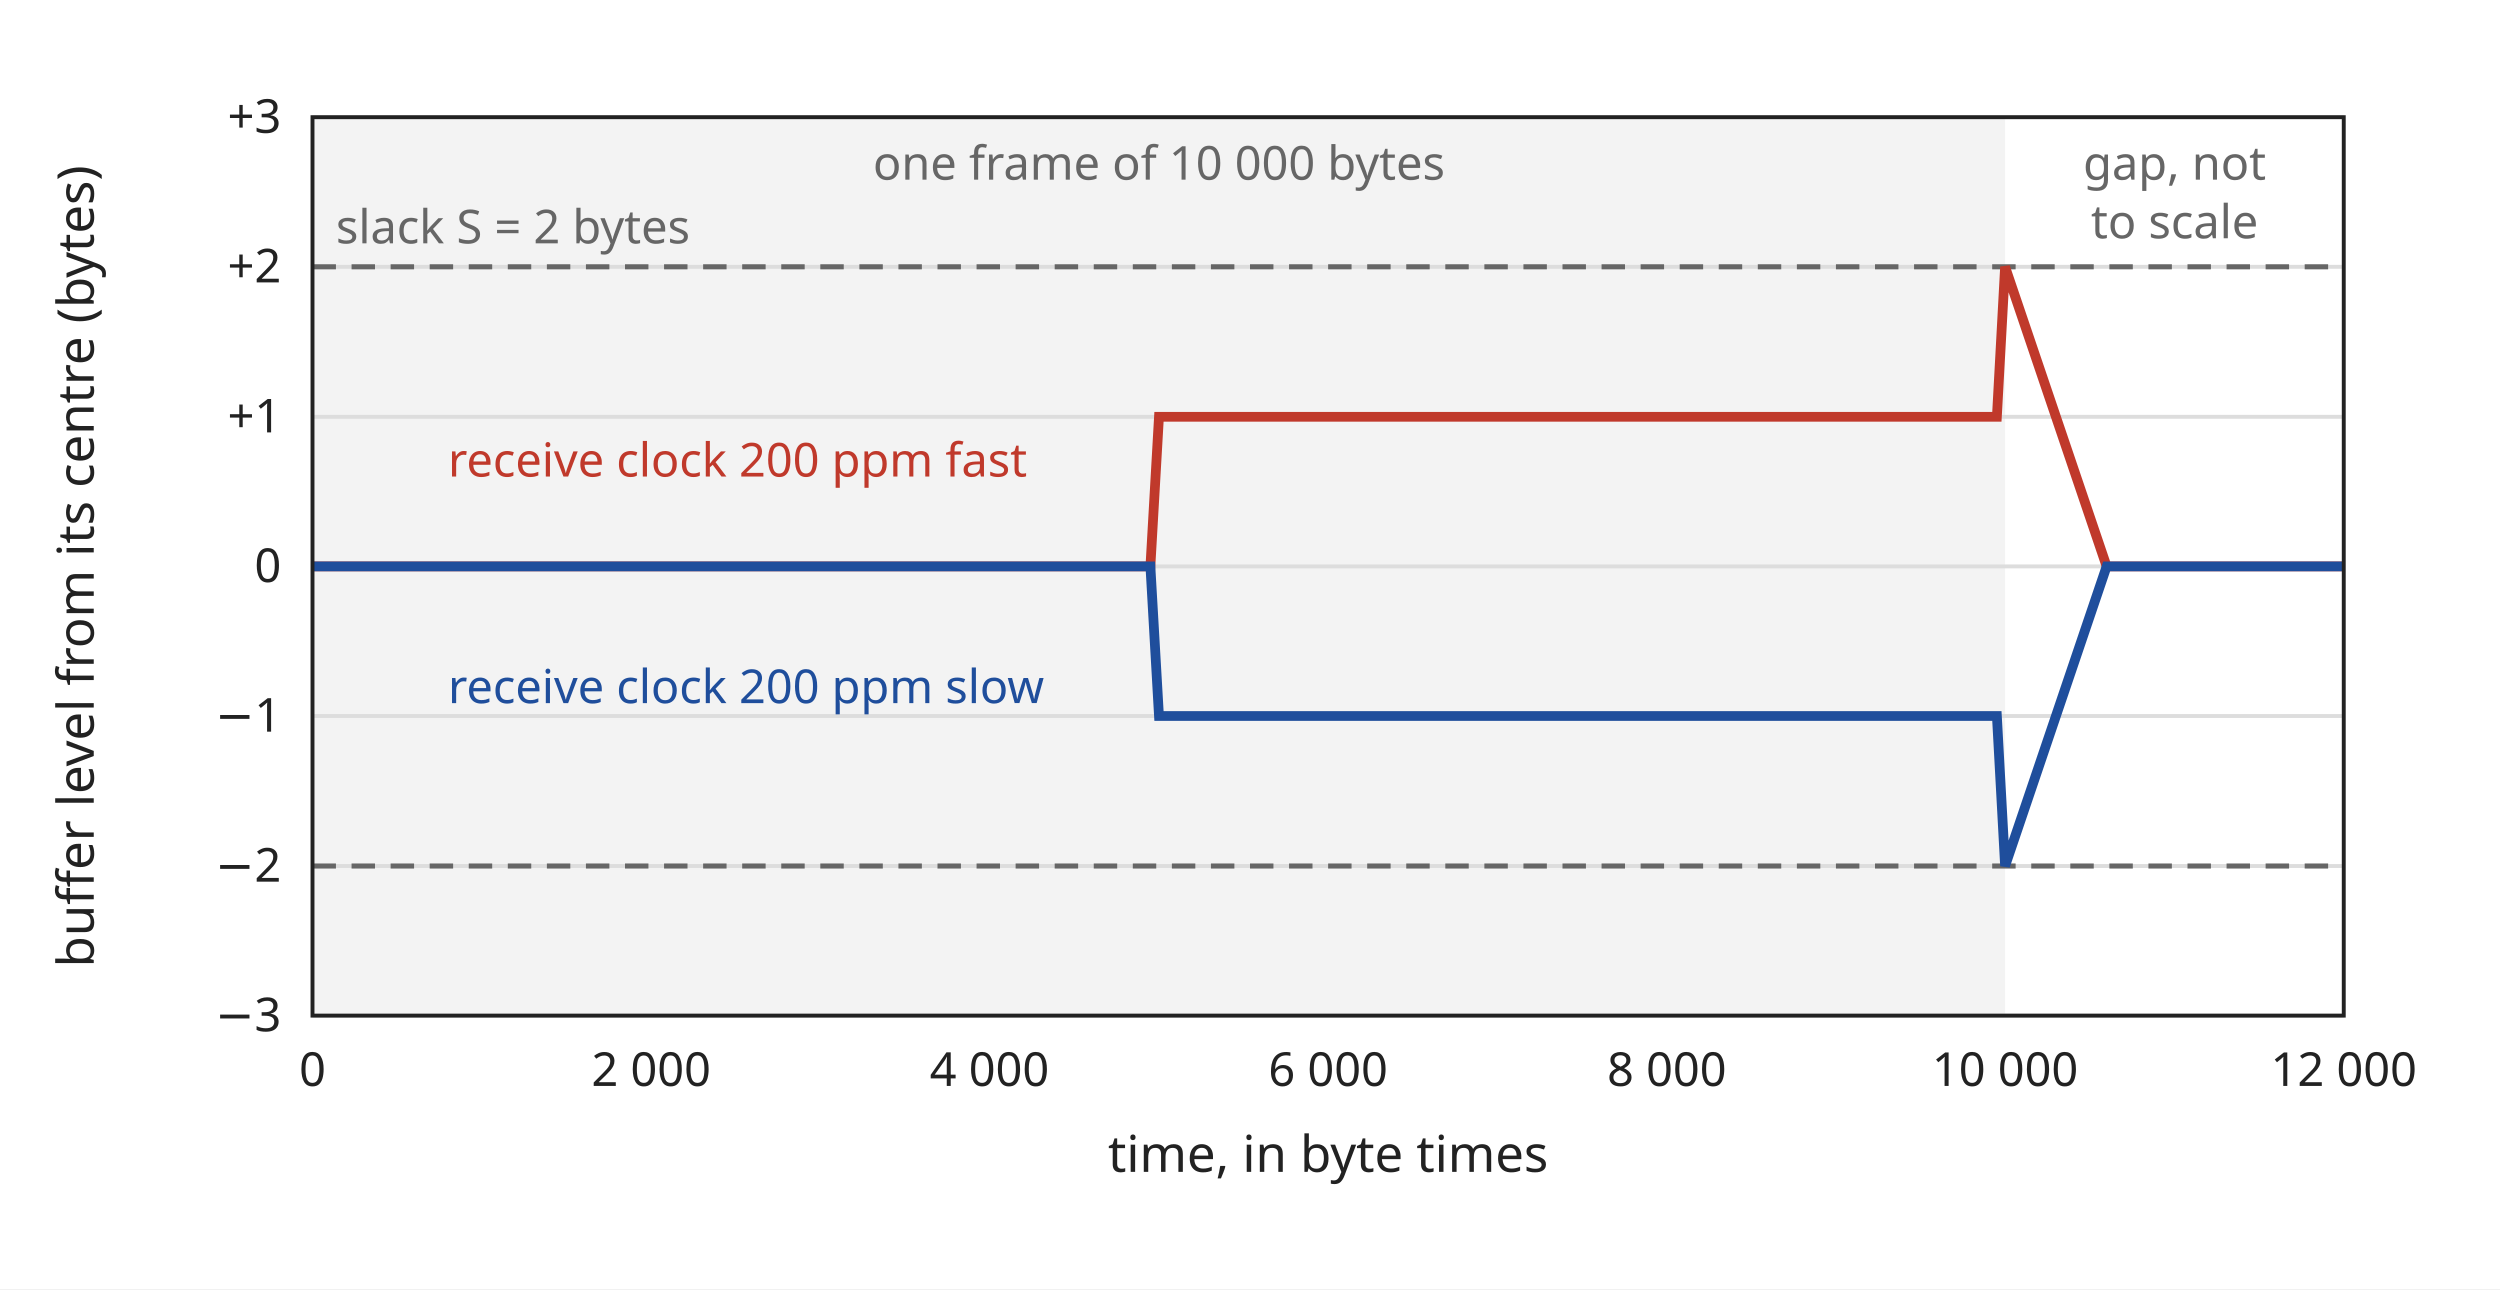
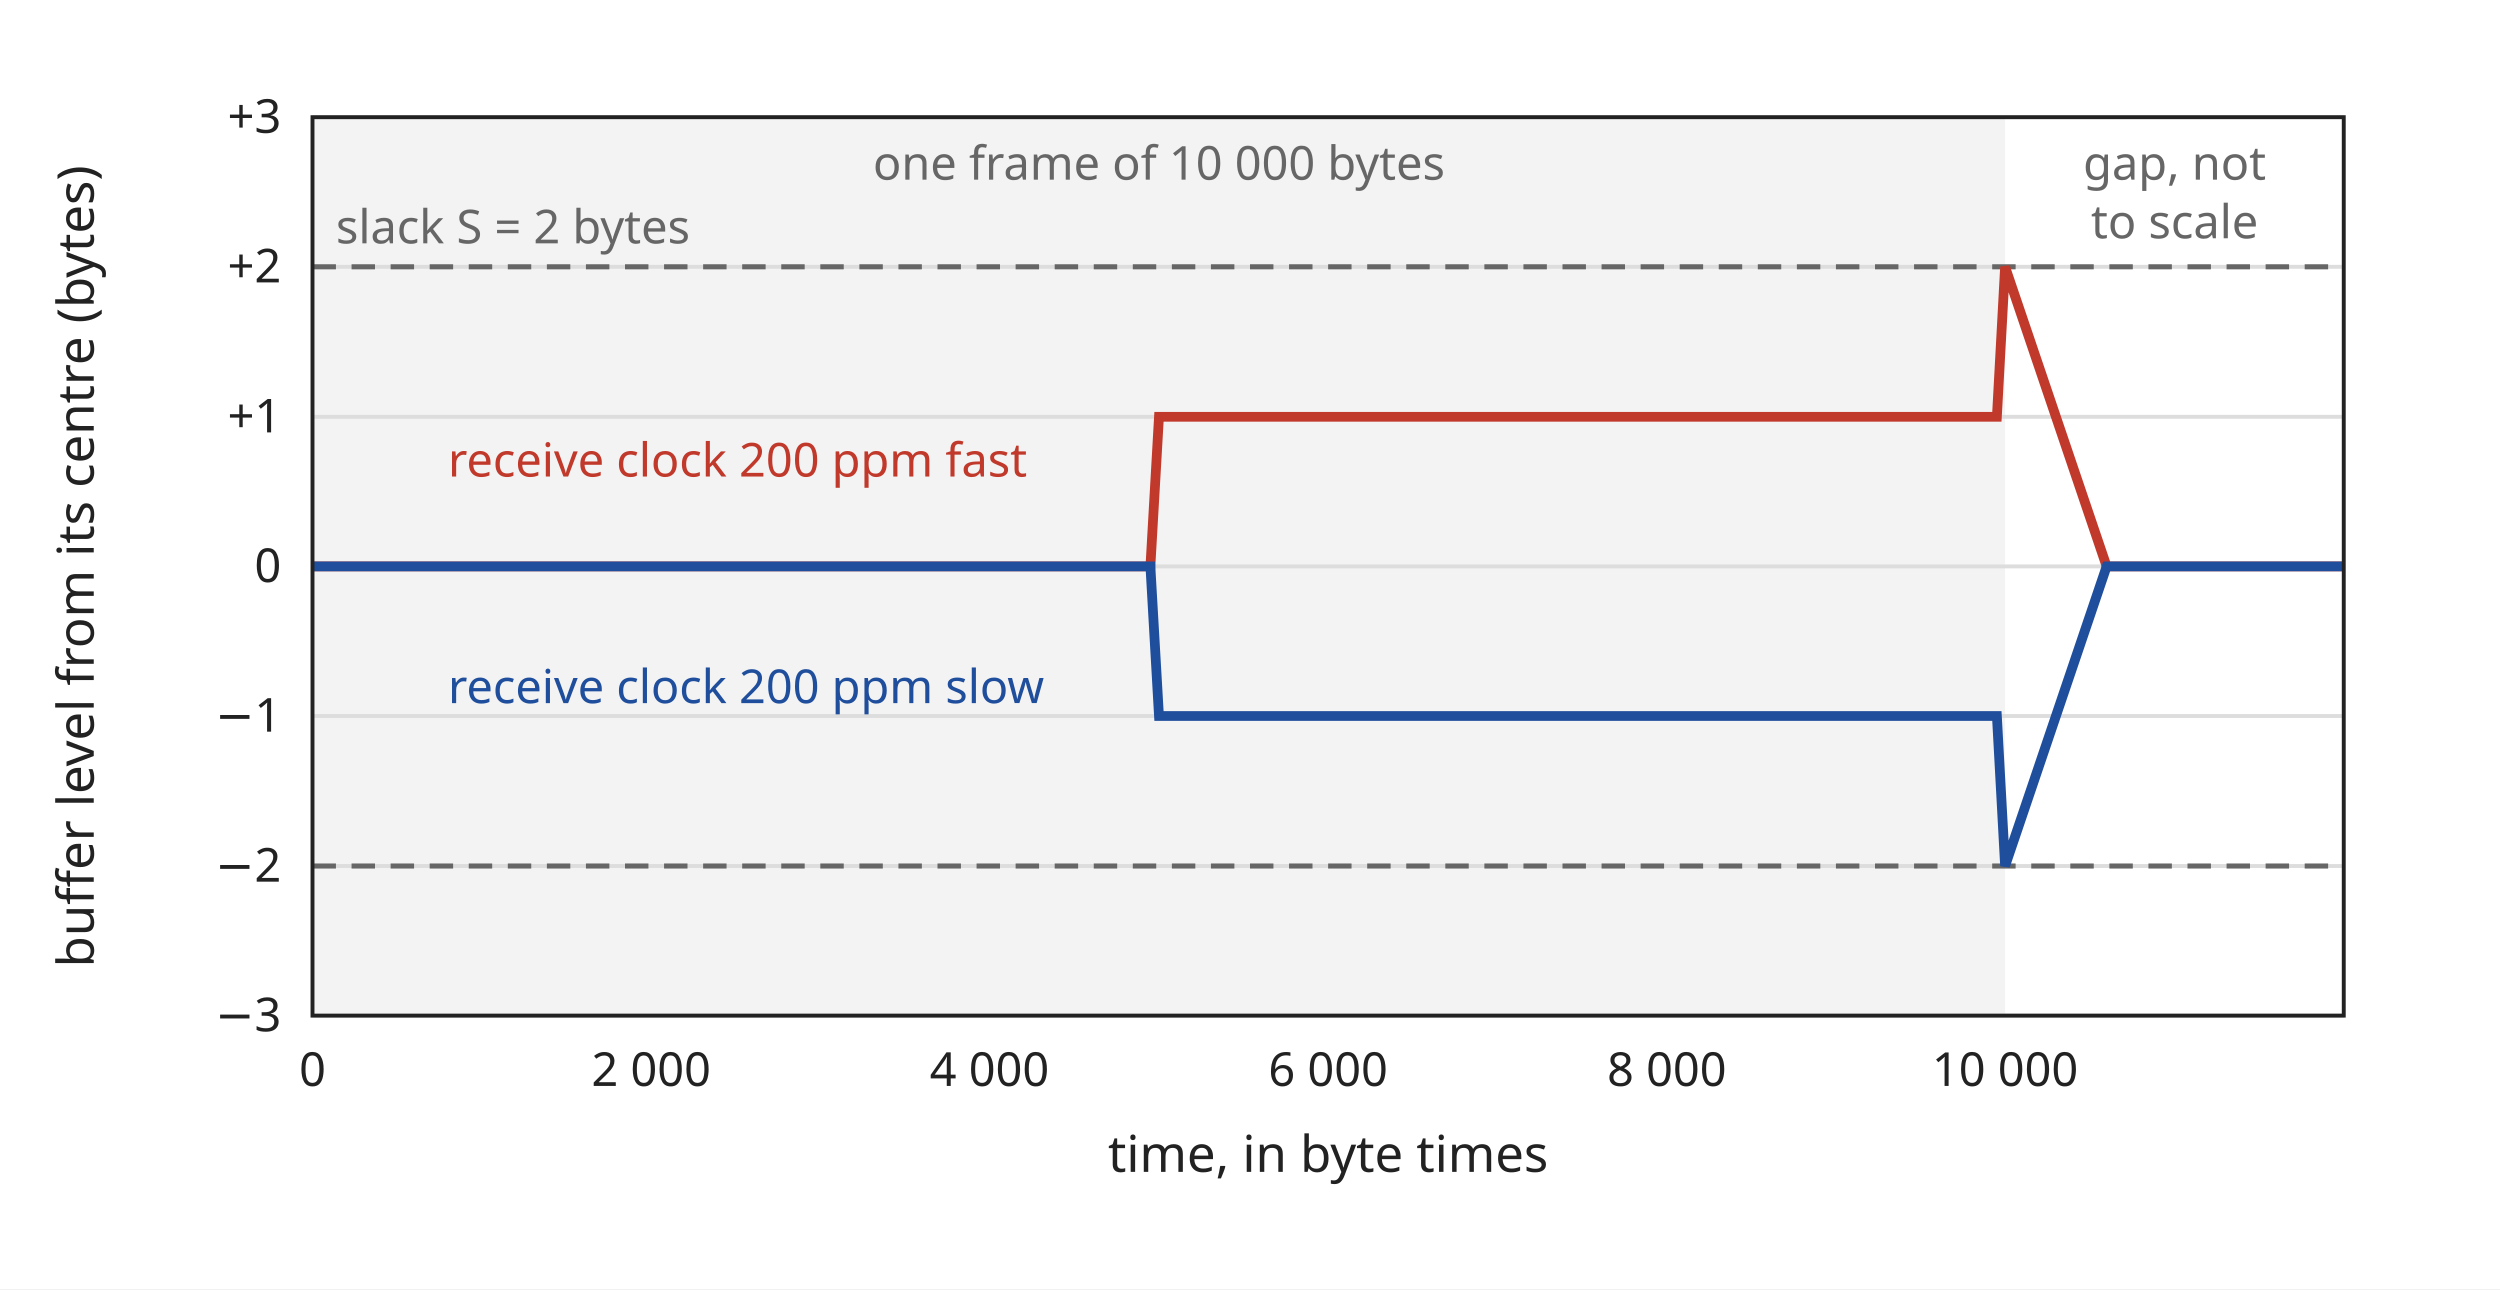
<svg xmlns="http://www.w3.org/2000/svg" width="640" height="330" viewBox="0 0 640 330" font-family="sans-serif" font-size="13">
  <rect width="640" height="330" fill="white" />
  <rect x="80.0" y="30.0" width="433.3" height="230.0" fill="#f3f3f3" stroke="none" />
  <text x="296.7" y="46.0" text-anchor="middle" font-size="12" fill="#666666" font-weight="normal">one frame of 10 000 bytes</text>
  <text x="556.7" y="46.0" text-anchor="middle" font-size="12" fill="#666666" font-weight="normal">gap, not</text>
  <text x="556.7" y="61.0" text-anchor="middle" font-size="12" fill="#666666" font-weight="normal">to scale</text>
  <line x1="80.0" y1="260.0" x2="600.0" y2="260.0" stroke="#dddddd" stroke-width="1.0" />
  <text x="72.0" y="264.0" text-anchor="end" font-size="12" fill="#222222" font-weight="normal">−3</text>
  <line x1="80.0" y1="221.7" x2="600.0" y2="221.7" stroke="#dddddd" stroke-width="1.0" />
  <text x="72.0" y="225.7" text-anchor="end" font-size="12" fill="#222222" font-weight="normal">−2</text>
  <line x1="80.0" y1="183.3" x2="600.0" y2="183.3" stroke="#dddddd" stroke-width="1.0" />
  <text x="72.0" y="187.3" text-anchor="end" font-size="12" fill="#222222" font-weight="normal">−1</text>
  <line x1="80.0" y1="145.0" x2="600.0" y2="145.0" stroke="#dddddd" stroke-width="1.0" />
  <text x="72.0" y="149.0" text-anchor="end" font-size="12" fill="#222222" font-weight="normal">0</text>
  <line x1="80.0" y1="106.7" x2="600.0" y2="106.7" stroke="#dddddd" stroke-width="1.0" />
  <text x="72.0" y="110.7" text-anchor="end" font-size="12" fill="#222222" font-weight="normal">+1</text>
  <line x1="80.0" y1="68.3" x2="600.0" y2="68.3" stroke="#dddddd" stroke-width="1.0" />
  <text x="72.0" y="72.3" text-anchor="end" font-size="12" fill="#222222" font-weight="normal">+2</text>
  <line x1="80.0" y1="30.0" x2="600.0" y2="30.0" stroke="#dddddd" stroke-width="1.0" />
  <text x="72.0" y="34.0" text-anchor="end" font-size="12" fill="#222222" font-weight="normal">+3</text>
  <text x="80.0" y="278.0" text-anchor="middle" font-size="12" fill="#222222" font-weight="normal">0</text>
  <text x="166.7" y="278.0" text-anchor="middle" font-size="12" fill="#222222" font-weight="normal">2 000</text>
  <text x="253.3" y="278.0" text-anchor="middle" font-size="12" fill="#222222" font-weight="normal">4 000</text>
  <text x="340.0" y="278.0" text-anchor="middle" font-size="12" fill="#222222" font-weight="normal">6 000</text>
  <text x="426.7" y="278.0" text-anchor="middle" font-size="12" fill="#222222" font-weight="normal">8 000</text>
  <text x="513.3" y="278.0" text-anchor="middle" font-size="12" fill="#222222" font-weight="normal">10 000</text>
-   <text x="600.0" y="278.0" text-anchor="middle" font-size="12" fill="#222222" font-weight="normal">12 000</text>
  <line x1="80.0" y1="68.3" x2="600.0" y2="68.3" stroke="#666666" stroke-width="1.3" stroke-dasharray="6 4" />
  <line x1="80.0" y1="221.7" x2="600.0" y2="221.7" stroke="#666666" stroke-width="1.3" stroke-dasharray="6 4" />
  <text x="86.0" y="62.3" text-anchor="start" font-size="12" fill="#666666" font-weight="normal">slack S = 2 bytes</text>
  <polyline points="80.0,145.0 82.2,145.0 84.3,145.0 86.5,145.0 88.7,145.0 90.8,145.0 93.0,145.0 95.2,145.0 97.3,145.0 99.5,145.0 101.7,145.0 103.8,145.0 106.0,145.0 108.2,145.0 110.3,145.0 112.5,145.0 114.7,145.0 116.8,145.0 119.0,145.0 121.2,145.0 123.3,145.0 125.5,145.0 127.7,145.0 129.8,145.0 132.0,145.0 134.2,145.0 136.3,145.0 138.5,145.0 140.7,145.0 142.8,145.0 145.0,145.0 147.2,145.0 149.3,145.0 151.5,145.0 153.7,145.0 155.8,145.0 158.0,145.0 160.2,145.0 162.3,145.0 164.5,145.0 166.7,145.0 168.8,145.0 171.0,145.0 173.2,145.0 175.3,145.0 177.5,145.0 179.7,145.0 181.8,145.0 184.0,145.0 186.2,145.0 188.3,145.0 190.5,145.0 192.7,145.0 194.8,145.0 197.0,145.0 199.2,145.0 201.3,145.0 203.5,145.0 205.7,145.0 207.8,145.0 210.0,145.0 212.2,145.0 214.3,145.0 216.5,145.0 218.7,145.0 220.8,145.0 223.0,145.0 225.2,145.0 227.3,145.0 229.5,145.0 231.7,145.0 233.8,145.0 236.0,145.0 238.2,145.0 240.3,145.0 242.5,145.0 244.7,145.0 246.8,145.0 249.0,145.0 251.2,145.0 253.3,145.0 255.5,145.0 257.7,145.0 259.8,145.0 262.0,145.0 264.2,145.0 266.3,145.0 268.5,145.0 270.7,145.0 272.8,145.0 275.0,145.0 277.2,145.0 279.3,145.0 281.5,145.0 283.7,145.0 285.8,145.0 288.0,145.0 290.2,145.0 292.3,145.0 294.5,145.0 296.7,106.7 298.8,106.7 301.0,106.7 303.2,106.7 305.3,106.7 307.5,106.7 309.7,106.7 311.8,106.7 314.0,106.7 316.2,106.7 318.3,106.7 320.5,106.7 322.7,106.7 324.8,106.7 327.0,106.7 329.2,106.7 331.3,106.7 333.5,106.7 335.7,106.7 337.8,106.7 340.0,106.7 342.2,106.7 344.3,106.7 346.5,106.7 348.7,106.7 350.8,106.7 353.0,106.7 355.2,106.7 357.3,106.7 359.5,106.7 361.7,106.7 363.8,106.7 366.0,106.7 368.2,106.7 370.3,106.7 372.5,106.7 374.7,106.7 376.8,106.7 379.0,106.7 381.2,106.7 383.3,106.7 385.5,106.7 387.7,106.7 389.8,106.7 392.0,106.7 394.2,106.7 396.3,106.7 398.5,106.7 400.7,106.7 402.8,106.7 405.0,106.7 407.2,106.7 409.3,106.7 411.5,106.7 413.7,106.7 415.8,106.7 418.0,106.7 420.2,106.7 422.3,106.7 424.5,106.7 426.7,106.7 428.8,106.7 431.0,106.7 433.2,106.7 435.3,106.7 437.5,106.7 439.7,106.7 441.8,106.7 444.0,106.7 446.2,106.7 448.3,106.7 450.5,106.7 452.7,106.7 454.8,106.7 457.0,106.7 459.2,106.7 461.3,106.7 463.5,106.7 465.7,106.7 467.8,106.7 470.0,106.7 472.2,106.7 474.3,106.7 476.5,106.7 478.7,106.7 480.8,106.7 483.0,106.7 485.2,106.7 487.3,106.7 489.5,106.7 491.7,106.7 493.8,106.7 496.0,106.7 498.2,106.7 500.3,106.7 502.5,106.7 504.7,106.7 506.8,106.7 509.0,106.7 511.2,106.7 513.3,68.3 513.3,68.3 539.3,145.0 600.0,145.0" stroke="#c0392b" stroke-width="2.5" fill="none" />
  <text x="114.7" y="122.0" text-anchor="start" font-size="12" fill="#c0392b" font-weight="normal">receive clock 200 ppm fast</text>
  <polyline points="80.0,145.0 82.2,145.0 84.3,145.0 86.5,145.0 88.7,145.0 90.8,145.0 93.0,145.0 95.2,145.0 97.3,145.0 99.5,145.0 101.7,145.0 103.8,145.0 106.0,145.0 108.2,145.0 110.3,145.0 112.5,145.0 114.7,145.0 116.8,145.0 119.0,145.0 121.2,145.0 123.3,145.0 125.5,145.0 127.7,145.0 129.8,145.0 132.0,145.0 134.2,145.0 136.3,145.0 138.5,145.0 140.7,145.0 142.8,145.0 145.0,145.0 147.2,145.0 149.3,145.0 151.5,145.0 153.7,145.0 155.8,145.0 158.0,145.0 160.2,145.0 162.3,145.0 164.5,145.0 166.7,145.0 168.8,145.0 171.0,145.0 173.2,145.0 175.3,145.0 177.5,145.0 179.7,145.0 181.8,145.0 184.0,145.0 186.2,145.0 188.3,145.0 190.5,145.0 192.7,145.0 194.8,145.0 197.0,145.0 199.2,145.0 201.3,145.0 203.5,145.0 205.7,145.0 207.8,145.0 210.0,145.0 212.2,145.0 214.3,145.0 216.5,145.0 218.7,145.0 220.8,145.0 223.0,145.0 225.2,145.0 227.3,145.0 229.5,145.0 231.7,145.0 233.8,145.0 236.0,145.0 238.2,145.0 240.3,145.0 242.5,145.0 244.7,145.0 246.8,145.0 249.0,145.0 251.2,145.0 253.3,145.0 255.5,145.0 257.7,145.0 259.8,145.0 262.0,145.0 264.2,145.0 266.3,145.0 268.5,145.0 270.7,145.0 272.8,145.0 275.0,145.0 277.2,145.0 279.3,145.0 281.5,145.0 283.7,145.0 285.8,145.0 288.0,145.0 290.2,145.0 292.3,145.0 294.5,145.0 296.7,183.3 298.8,183.3 301.0,183.3 303.2,183.3 305.3,183.3 307.5,183.3 309.7,183.3 311.8,183.3 314.0,183.3 316.2,183.3 318.3,183.3 320.5,183.3 322.7,183.3 324.8,183.3 327.0,183.3 329.2,183.3 331.3,183.3 333.5,183.3 335.7,183.3 337.8,183.3 340.0,183.3 342.2,183.3 344.3,183.3 346.5,183.3 348.7,183.3 350.8,183.3 353.0,183.3 355.2,183.3 357.3,183.3 359.5,183.3 361.7,183.3 363.8,183.3 366.0,183.3 368.2,183.3 370.3,183.3 372.5,183.3 374.7,183.3 376.8,183.3 379.0,183.3 381.2,183.3 383.3,183.3 385.5,183.3 387.7,183.3 389.8,183.3 392.0,183.3 394.2,183.3 396.3,183.3 398.5,183.3 400.7,183.3 402.8,183.3 405.0,183.3 407.2,183.3 409.3,183.3 411.5,183.3 413.7,183.3 415.8,183.3 418.0,183.3 420.2,183.3 422.3,183.3 424.5,183.3 426.7,183.3 428.8,183.3 431.0,183.3 433.2,183.3 435.3,183.3 437.5,183.3 439.7,183.3 441.8,183.3 444.0,183.3 446.2,183.3 448.3,183.3 450.5,183.3 452.7,183.3 454.8,183.3 457.0,183.3 459.2,183.3 461.3,183.3 463.5,183.3 465.7,183.3 467.8,183.3 470.0,183.3 472.2,183.3 474.3,183.3 476.5,183.3 478.7,183.3 480.8,183.3 483.0,183.3 485.2,183.3 487.3,183.3 489.5,183.3 491.7,183.3 493.8,183.3 496.0,183.3 498.2,183.3 500.3,183.3 502.5,183.3 504.7,183.3 506.8,183.3 509.0,183.3 511.2,183.3 513.3,221.7 513.3,221.7 539.3,145.0 600.0,145.0" stroke="#1f4e9c" stroke-width="2.5" fill="none" />
  <text x="114.7" y="180.0" text-anchor="start" font-size="12" fill="#1f4e9c" font-weight="normal">receive clock 200 ppm slow</text>
  <rect x="80.0" y="30.0" width="520.0" height="230.0" fill="none" stroke="#222222" />
  <text x="340.0" y="300.0" text-anchor="middle" font-size="13" fill="#222222" font-weight="normal">time, in byte times</text>
  <text x="24.0" y="145.0" text-anchor="middle" font-size="13" fill="#222222" font-weight="normal" transform="rotate(-90 24 145.0)">buffer level from its centre (bytes)</text>
</svg>
